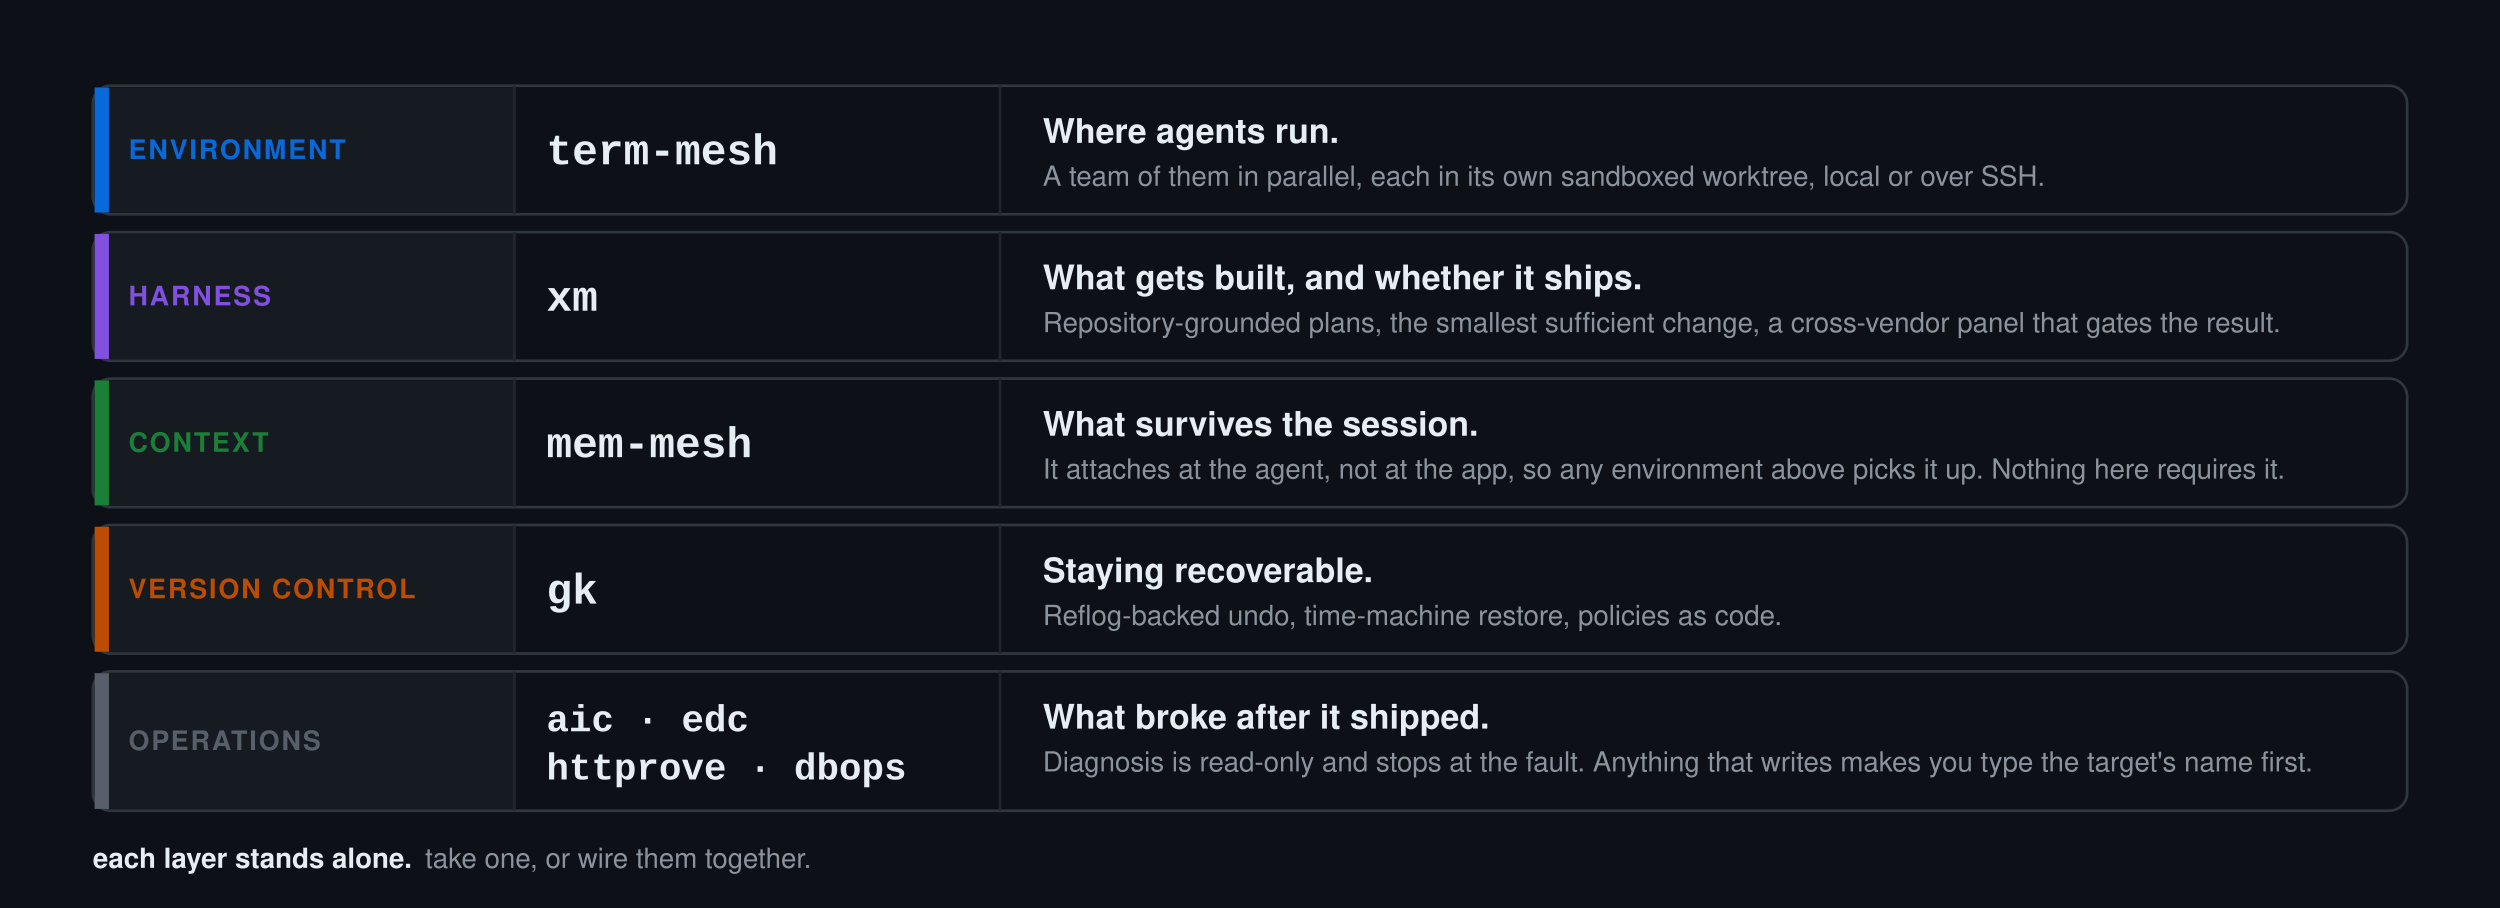
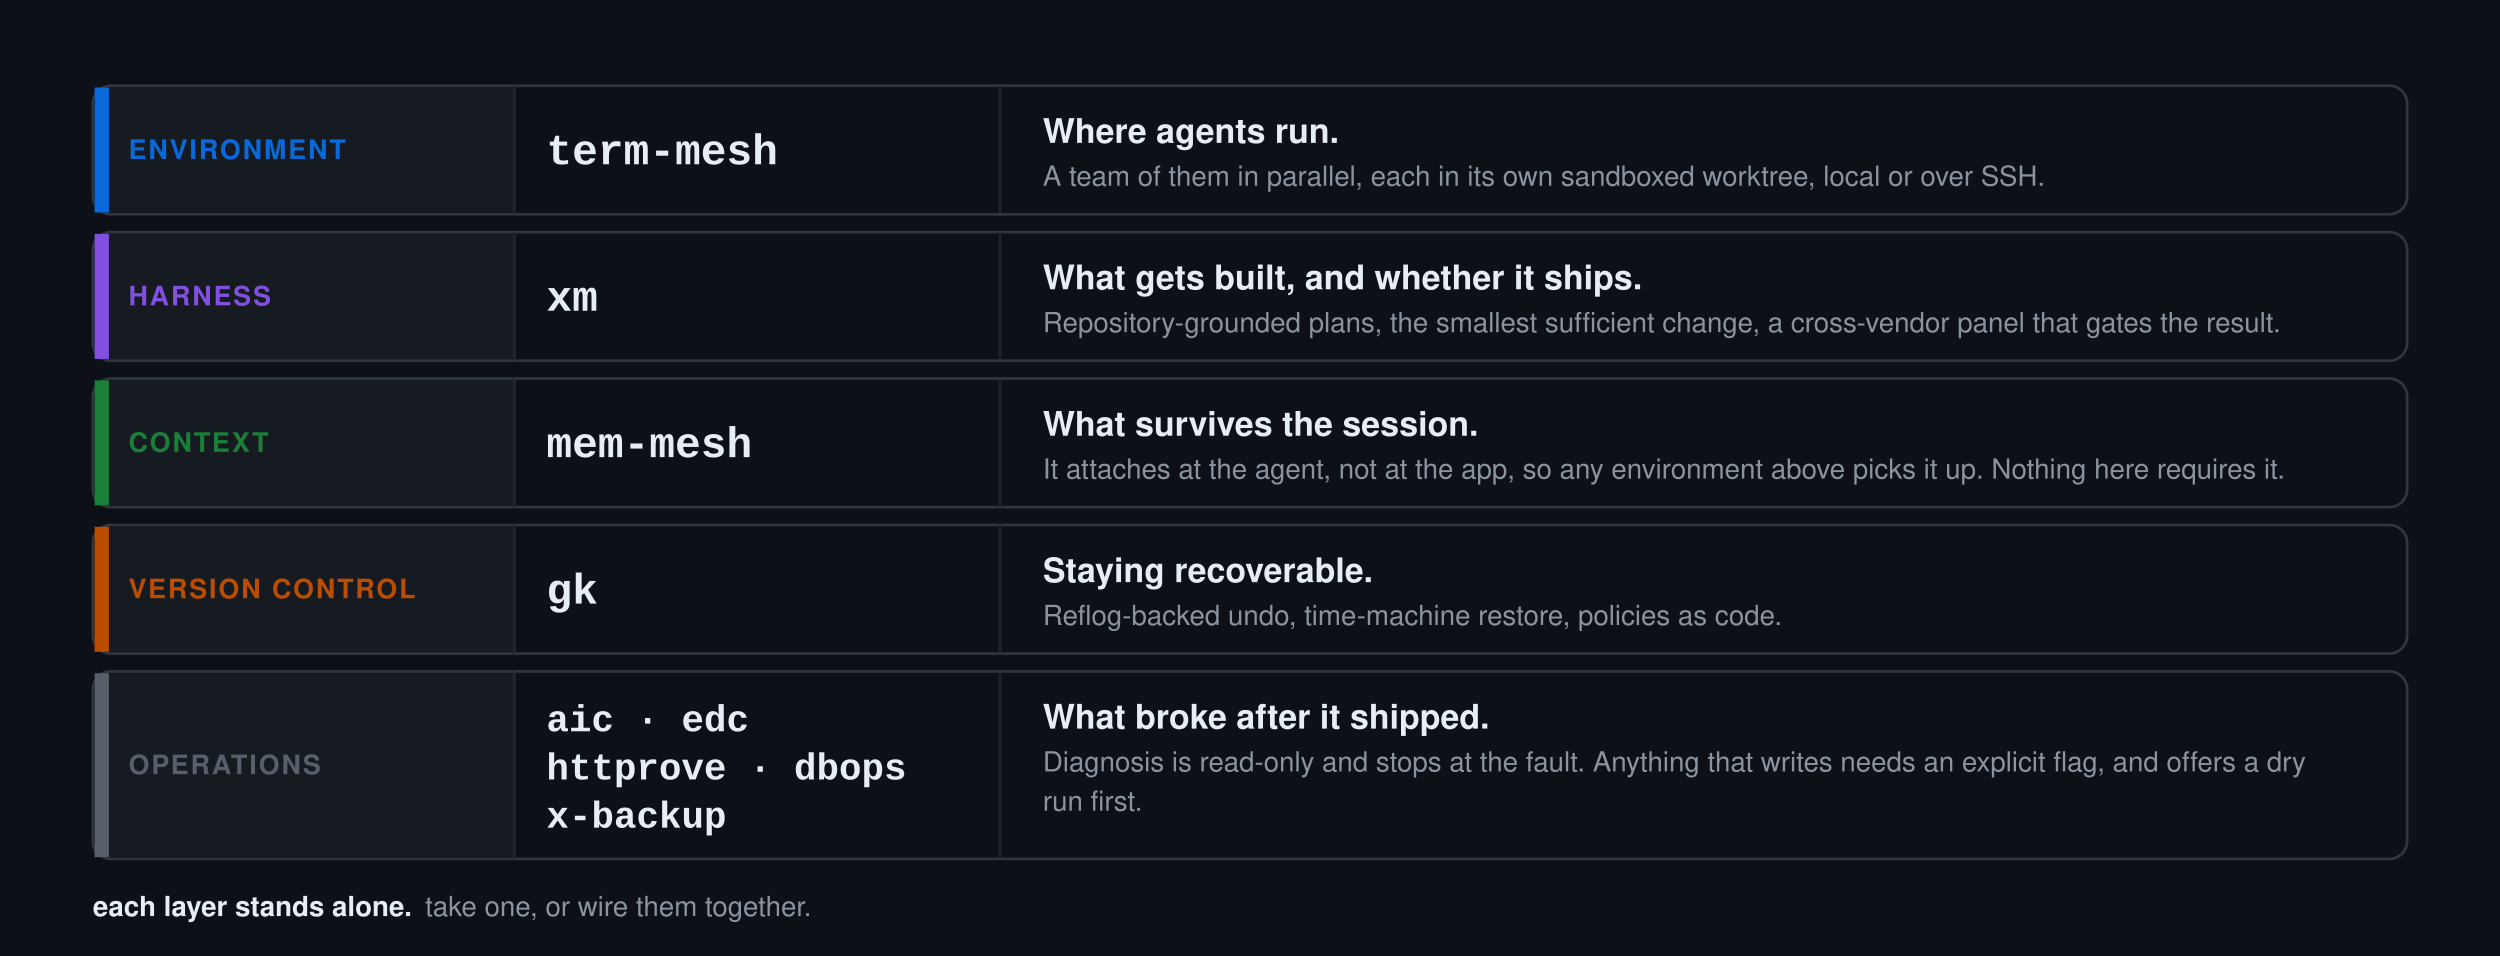
- <svg xmlns="http://www.w3.org/2000/svg" width="1400" height="508" viewBox="0 0 1400 508" role="img" aria-label="x-mesh — layers — stack">
-   <rect x="0" y="0" width="1400" height="536" fill="#0d1117" />
+ <svg xmlns="http://www.w3.org/2000/svg" width="1400" height="535" viewBox="0 0 1400 535" role="img" aria-label="x-mesh — layers — stack">
+   <rect x="0" y="0" width="1400" height="563" fill="#0d1117" />
  <rect x="52" y="48" width="1296" height="72" rx="10" fill="#0d1117" stroke="#30363d" stroke-width="1.5" />
  <rect x="53" y="49" width="236" height="70" fill="#161b22" />
  <rect x="53" y="49" width="8" height="70" fill="#0969da" />
  <line x1="288" y1="48" x2="288" y2="120" stroke="#21262d" stroke-width="1.5" />
  <line x1="560" y1="48" x2="560" y2="120" stroke="#21262d" stroke-width="1.5" />
  <text x="72" y="89" fill="#0969da" font-family="-apple-system,BlinkMacSystemFont,&quot;Segoe UI&quot;,Helvetica,Arial,sans-serif" font-size="15" font-weight="700" letter-spacing="1.1" xml:space="preserve">ENVIRONMENT</text>
  <text x="306" y="92" fill="#e6edf3" font-family="ui-monospace,SFMono-Regular,&quot;SF Mono&quot;,Menlo,Consolas,&quot;Liberation Mono&quot;,monospace" font-size="24" font-weight="600" xml:space="preserve">term-mesh</text>
  <text x="584" y="80" fill="#e6edf3" font-family="-apple-system,BlinkMacSystemFont,&quot;Segoe UI&quot;,Helvetica,Arial,sans-serif" font-size="19" font-weight="600" xml:space="preserve">Where agents run.</text>
  <text x="584" y="104" fill="#8b949e" font-family="-apple-system,BlinkMacSystemFont,&quot;Segoe UI&quot;,Helvetica,Arial,sans-serif" font-size="15.5" xml:space="preserve">A team of them in parallel, each in its own sandboxed worktree, local or over SSH.</text>
  <rect x="52" y="130" width="1296" height="72" rx="10" fill="#0d1117" stroke="#30363d" stroke-width="1.5" />
  <rect x="53" y="131" width="236" height="70" fill="#161b22" />
  <rect x="53" y="131" width="8" height="70" fill="#8250df" />
  <line x1="288" y1="130" x2="288" y2="202" stroke="#21262d" stroke-width="1.5" />
  <line x1="560" y1="130" x2="560" y2="202" stroke="#21262d" stroke-width="1.5" />
  <text x="72" y="171" fill="#8250df" font-family="-apple-system,BlinkMacSystemFont,&quot;Segoe UI&quot;,Helvetica,Arial,sans-serif" font-size="15" font-weight="700" letter-spacing="1.1" xml:space="preserve">HARNESS</text>
  <text x="306" y="174" fill="#e6edf3" font-family="ui-monospace,SFMono-Regular,&quot;SF Mono&quot;,Menlo,Consolas,&quot;Liberation Mono&quot;,monospace" font-size="24" font-weight="600" xml:space="preserve">xm</text>
  <text x="584" y="162" fill="#e6edf3" font-family="-apple-system,BlinkMacSystemFont,&quot;Segoe UI&quot;,Helvetica,Arial,sans-serif" font-size="19" font-weight="600" xml:space="preserve">What gets built, and whether it ships.</text>
  <text x="584" y="186" fill="#8b949e" font-family="-apple-system,BlinkMacSystemFont,&quot;Segoe UI&quot;,Helvetica,Arial,sans-serif" font-size="15.5" xml:space="preserve">Repository-grounded plans, the smallest sufficient change, a cross-vendor panel that gates the result.</text>
  <rect x="52" y="212" width="1296" height="72" rx="10" fill="#0d1117" stroke="#30363d" stroke-width="1.5" />
  <rect x="53" y="213" width="236" height="70" fill="#161b22" />
  <rect x="53" y="213" width="8" height="70" fill="#1a7f37" />
  <line x1="288" y1="212" x2="288" y2="284" stroke="#21262d" stroke-width="1.5" />
  <line x1="560" y1="212" x2="560" y2="284" stroke="#21262d" stroke-width="1.5" />
  <text x="72" y="253" fill="#1a7f37" font-family="-apple-system,BlinkMacSystemFont,&quot;Segoe UI&quot;,Helvetica,Arial,sans-serif" font-size="15" font-weight="700" letter-spacing="1.1" xml:space="preserve">CONTEXT</text>
  <text x="306" y="256" fill="#e6edf3" font-family="ui-monospace,SFMono-Regular,&quot;SF Mono&quot;,Menlo,Consolas,&quot;Liberation Mono&quot;,monospace" font-size="24" font-weight="600" xml:space="preserve">mem-mesh</text>
  <text x="584" y="244" fill="#e6edf3" font-family="-apple-system,BlinkMacSystemFont,&quot;Segoe UI&quot;,Helvetica,Arial,sans-serif" font-size="19" font-weight="600" xml:space="preserve">What survives the session.</text>
  <text x="584" y="268" fill="#8b949e" font-family="-apple-system,BlinkMacSystemFont,&quot;Segoe UI&quot;,Helvetica,Arial,sans-serif" font-size="15.5" xml:space="preserve">It attaches at the agent, not at the app, so any environment above picks it up. Nothing here requires it.</text>
  <rect x="52" y="294" width="1296" height="72" rx="10" fill="#0d1117" stroke="#30363d" stroke-width="1.5" />
  <rect x="53" y="295" width="236" height="70" fill="#161b22" />
  <rect x="53" y="295" width="8" height="70" fill="#bc4c00" />
  <line x1="288" y1="294" x2="288" y2="366" stroke="#21262d" stroke-width="1.5" />
  <line x1="560" y1="294" x2="560" y2="366" stroke="#21262d" stroke-width="1.5" />
  <text x="72" y="335" fill="#bc4c00" font-family="-apple-system,BlinkMacSystemFont,&quot;Segoe UI&quot;,Helvetica,Arial,sans-serif" font-size="15" font-weight="700" letter-spacing="1.1" xml:space="preserve">VERSION CONTROL</text>
  <text x="306" y="338" fill="#e6edf3" font-family="ui-monospace,SFMono-Regular,&quot;SF Mono&quot;,Menlo,Consolas,&quot;Liberation Mono&quot;,monospace" font-size="24" font-weight="600" xml:space="preserve">gk</text>
  <text x="584" y="326" fill="#e6edf3" font-family="-apple-system,BlinkMacSystemFont,&quot;Segoe UI&quot;,Helvetica,Arial,sans-serif" font-size="19" font-weight="600" xml:space="preserve">Staying recoverable.</text>
  <text x="584" y="350" fill="#8b949e" font-family="-apple-system,BlinkMacSystemFont,&quot;Segoe UI&quot;,Helvetica,Arial,sans-serif" font-size="15.5" xml:space="preserve">Reflog-backed undo, time-machine restore, policies as code.</text>
-   <rect x="52" y="376" width="1296" height="78" rx="10" fill="#0d1117" stroke="#30363d" stroke-width="1.5" />
-   <rect x="53" y="377" width="236" height="76" fill="#161b22" />
-   <rect x="53" y="377" width="8" height="76" fill="#57606a" />
-   <line x1="288" y1="376" x2="288" y2="454" stroke="#21262d" stroke-width="1.5" />
-   <line x1="560" y1="376" x2="560" y2="454" stroke="#21262d" stroke-width="1.5" />
-   <text x="72" y="420" fill="#57606a" font-family="-apple-system,BlinkMacSystemFont,&quot;Segoe UI&quot;,Helvetica,Arial,sans-serif" font-size="15" font-weight="700" letter-spacing="1.1" xml:space="preserve">OPERATIONS</text>
+   <rect x="52" y="376" width="1296" height="105" rx="10" fill="#0d1117" stroke="#30363d" stroke-width="1.5" />
+   <rect x="53" y="377" width="236" height="103" fill="#161b22" />
+   <rect x="53" y="377" width="8" height="103" fill="#57606a" />
+   <line x1="288" y1="376" x2="288" y2="481" stroke="#21262d" stroke-width="1.5" />
+   <line x1="560" y1="376" x2="560" y2="481" stroke="#21262d" stroke-width="1.5" />
+   <text x="72" y="433.5" fill="#57606a" font-family="-apple-system,BlinkMacSystemFont,&quot;Segoe UI&quot;,Helvetica,Arial,sans-serif" font-size="15" font-weight="700" letter-spacing="1.1" xml:space="preserve">OPERATIONS</text>
  <text x="306" y="409.5" fill="#e6edf3" font-family="ui-monospace,SFMono-Regular,&quot;SF Mono&quot;,Menlo,Consolas,&quot;Liberation Mono&quot;,monospace" font-size="21" font-weight="600" xml:space="preserve">aic · edc</text>
  <text x="306" y="436.5" fill="#e6edf3" font-family="ui-monospace,SFMono-Regular,&quot;SF Mono&quot;,Menlo,Consolas,&quot;Liberation Mono&quot;,monospace" font-size="21" font-weight="600" xml:space="preserve">httprove · dbops</text>
+   <text x="306" y="463.5" fill="#e6edf3" font-family="ui-monospace,SFMono-Regular,&quot;SF Mono&quot;,Menlo,Consolas,&quot;Liberation Mono&quot;,monospace" font-size="21" font-weight="600" xml:space="preserve">x-backup</text>
  <text x="584" y="408" fill="#e6edf3" font-family="-apple-system,BlinkMacSystemFont,&quot;Segoe UI&quot;,Helvetica,Arial,sans-serif" font-size="19" font-weight="600" xml:space="preserve">What broke after it shipped.</text>
-   <text x="584" y="432" fill="#8b949e" font-family="-apple-system,BlinkMacSystemFont,&quot;Segoe UI&quot;,Helvetica,Arial,sans-serif" font-size="15.5" xml:space="preserve">Diagnosis is read-only and stops at the fault. Anything that writes makes you type the target's name first.</text>
-   <text x="52" y="486" fill="#e6edf3" font-family="-apple-system,BlinkMacSystemFont,&quot;Segoe UI&quot;,Helvetica,Arial,sans-serif" font-size="15.5" font-weight="700" xml:space="preserve">each layer stands alone.</text>
-   <text x="238.08" y="486" fill="#8b949e" font-family="-apple-system,BlinkMacSystemFont,&quot;Segoe UI&quot;,Helvetica,Arial,sans-serif" font-size="15.5" xml:space="preserve">take one, or wire them together.</text>
+   <text x="584" y="432" fill="#8b949e" font-family="-apple-system,BlinkMacSystemFont,&quot;Segoe UI&quot;,Helvetica,Arial,sans-serif" font-size="15.5" xml:space="preserve">Diagnosis is read-only and stops at the fault. Anything that writes needs an explicit flag, and offers a dry</text>
+   <text x="584" y="454" fill="#8b949e" font-family="-apple-system,BlinkMacSystemFont,&quot;Segoe UI&quot;,Helvetica,Arial,sans-serif" font-size="15.5" xml:space="preserve">run first.</text>
+   <text x="52" y="513" fill="#e6edf3" font-family="-apple-system,BlinkMacSystemFont,&quot;Segoe UI&quot;,Helvetica,Arial,sans-serif" font-size="15.5" font-weight="700" xml:space="preserve">each layer stands alone.</text>
+   <text x="238.08" y="513" fill="#8b949e" font-family="-apple-system,BlinkMacSystemFont,&quot;Segoe UI&quot;,Helvetica,Arial,sans-serif" font-size="15.5" xml:space="preserve">take one, or wire them together.</text>
</svg>
